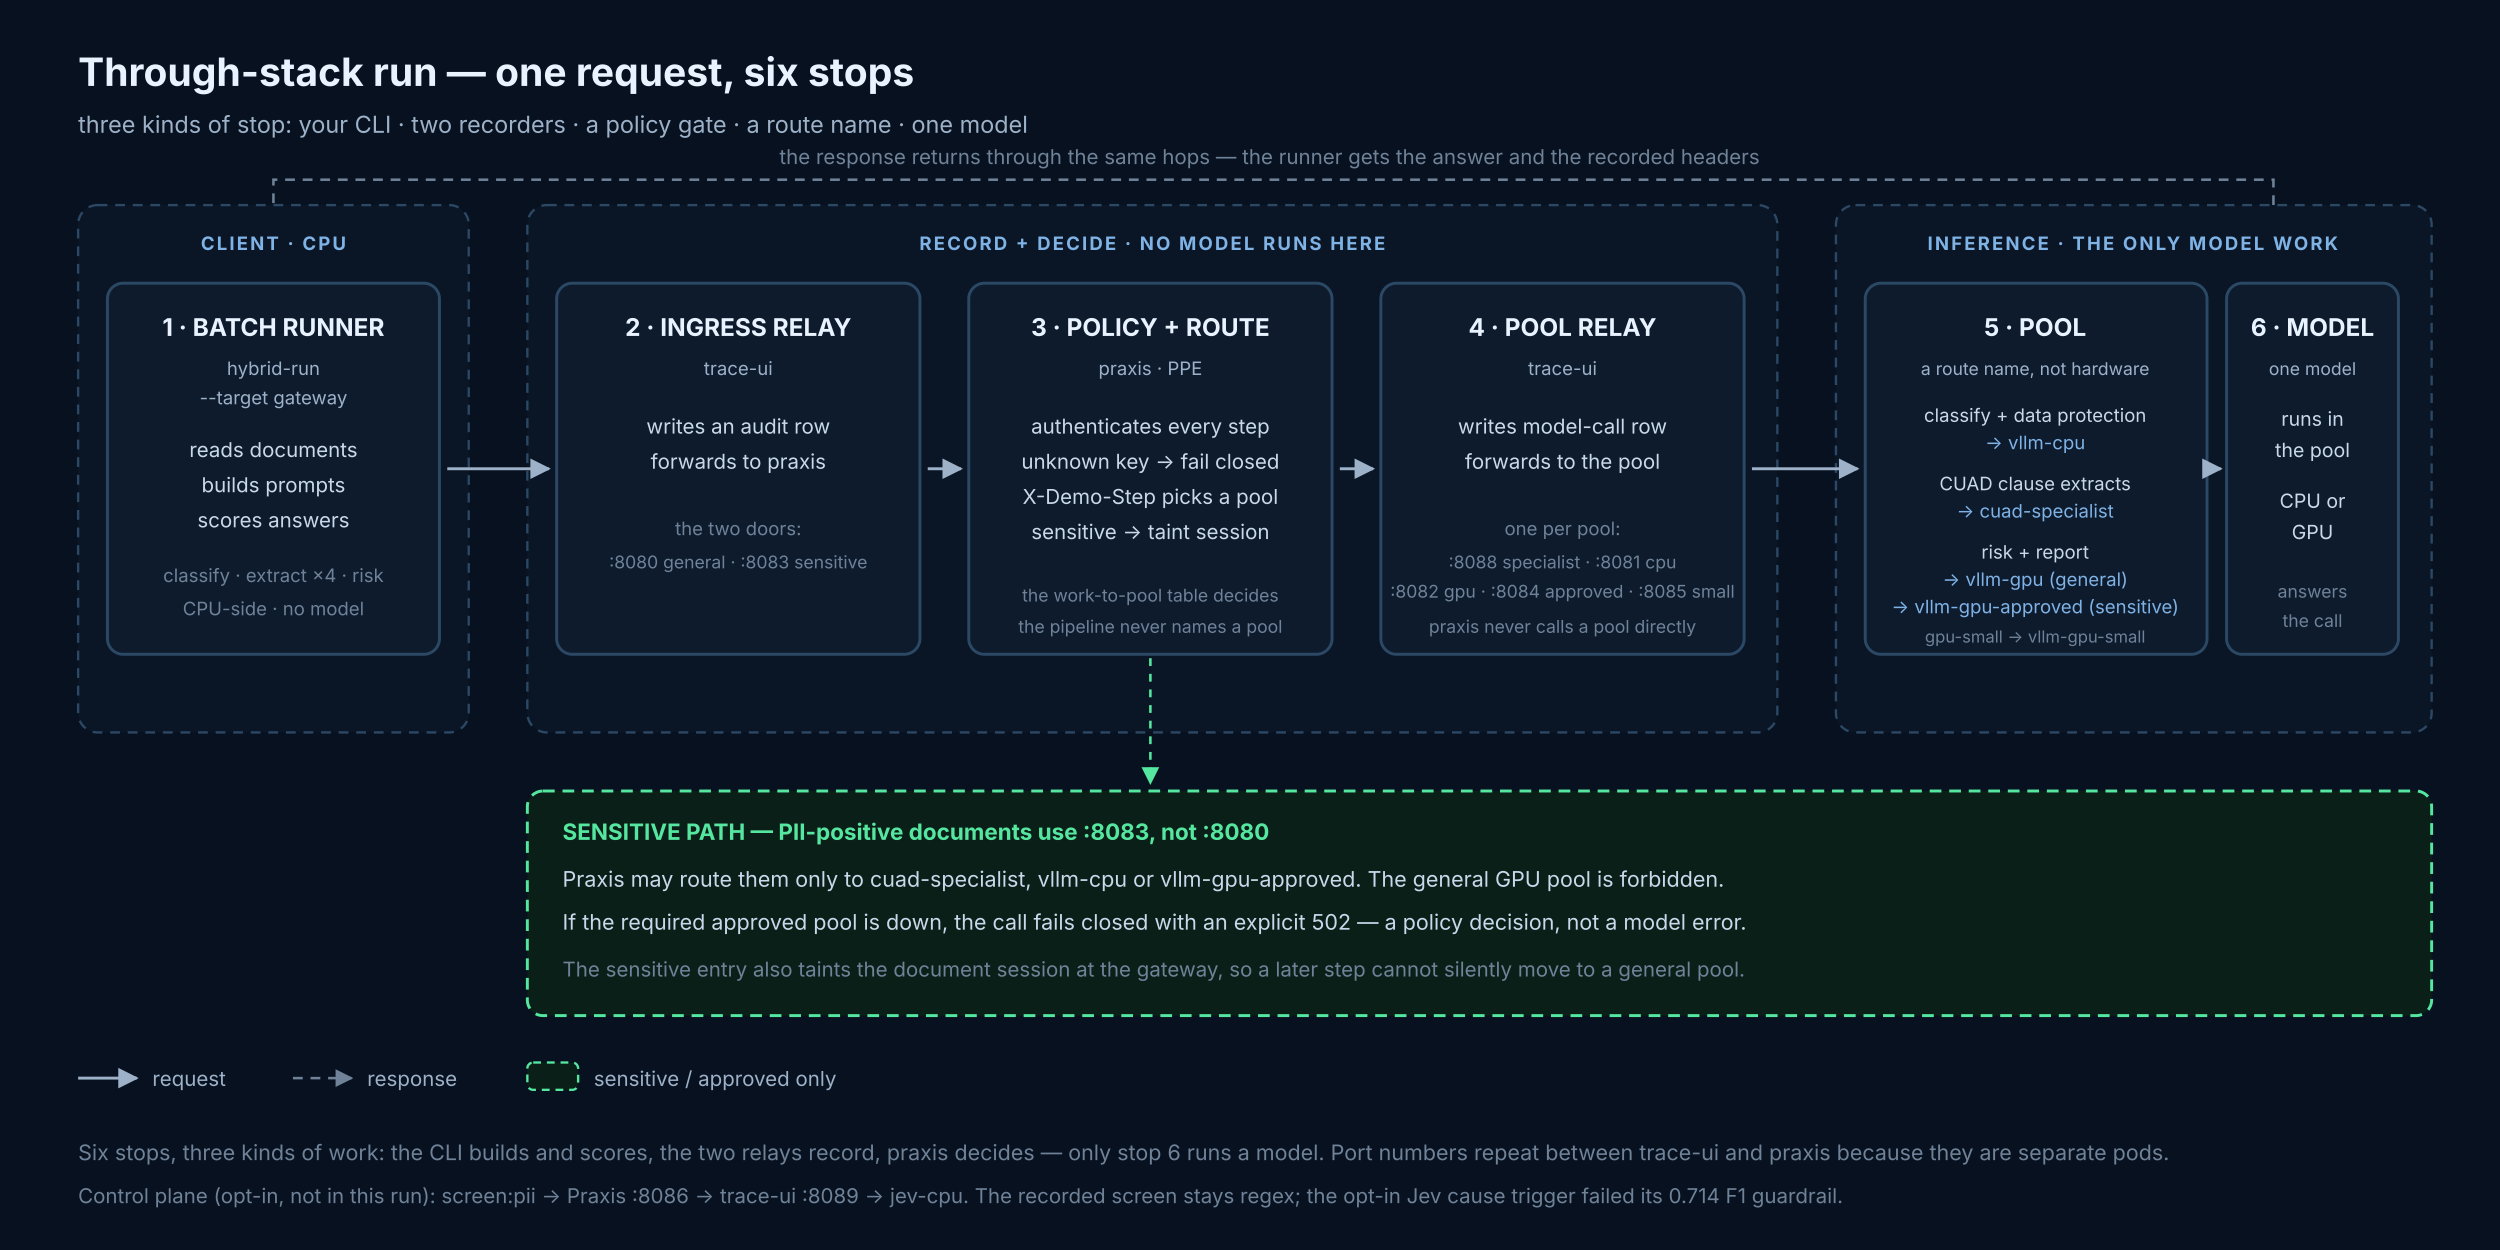
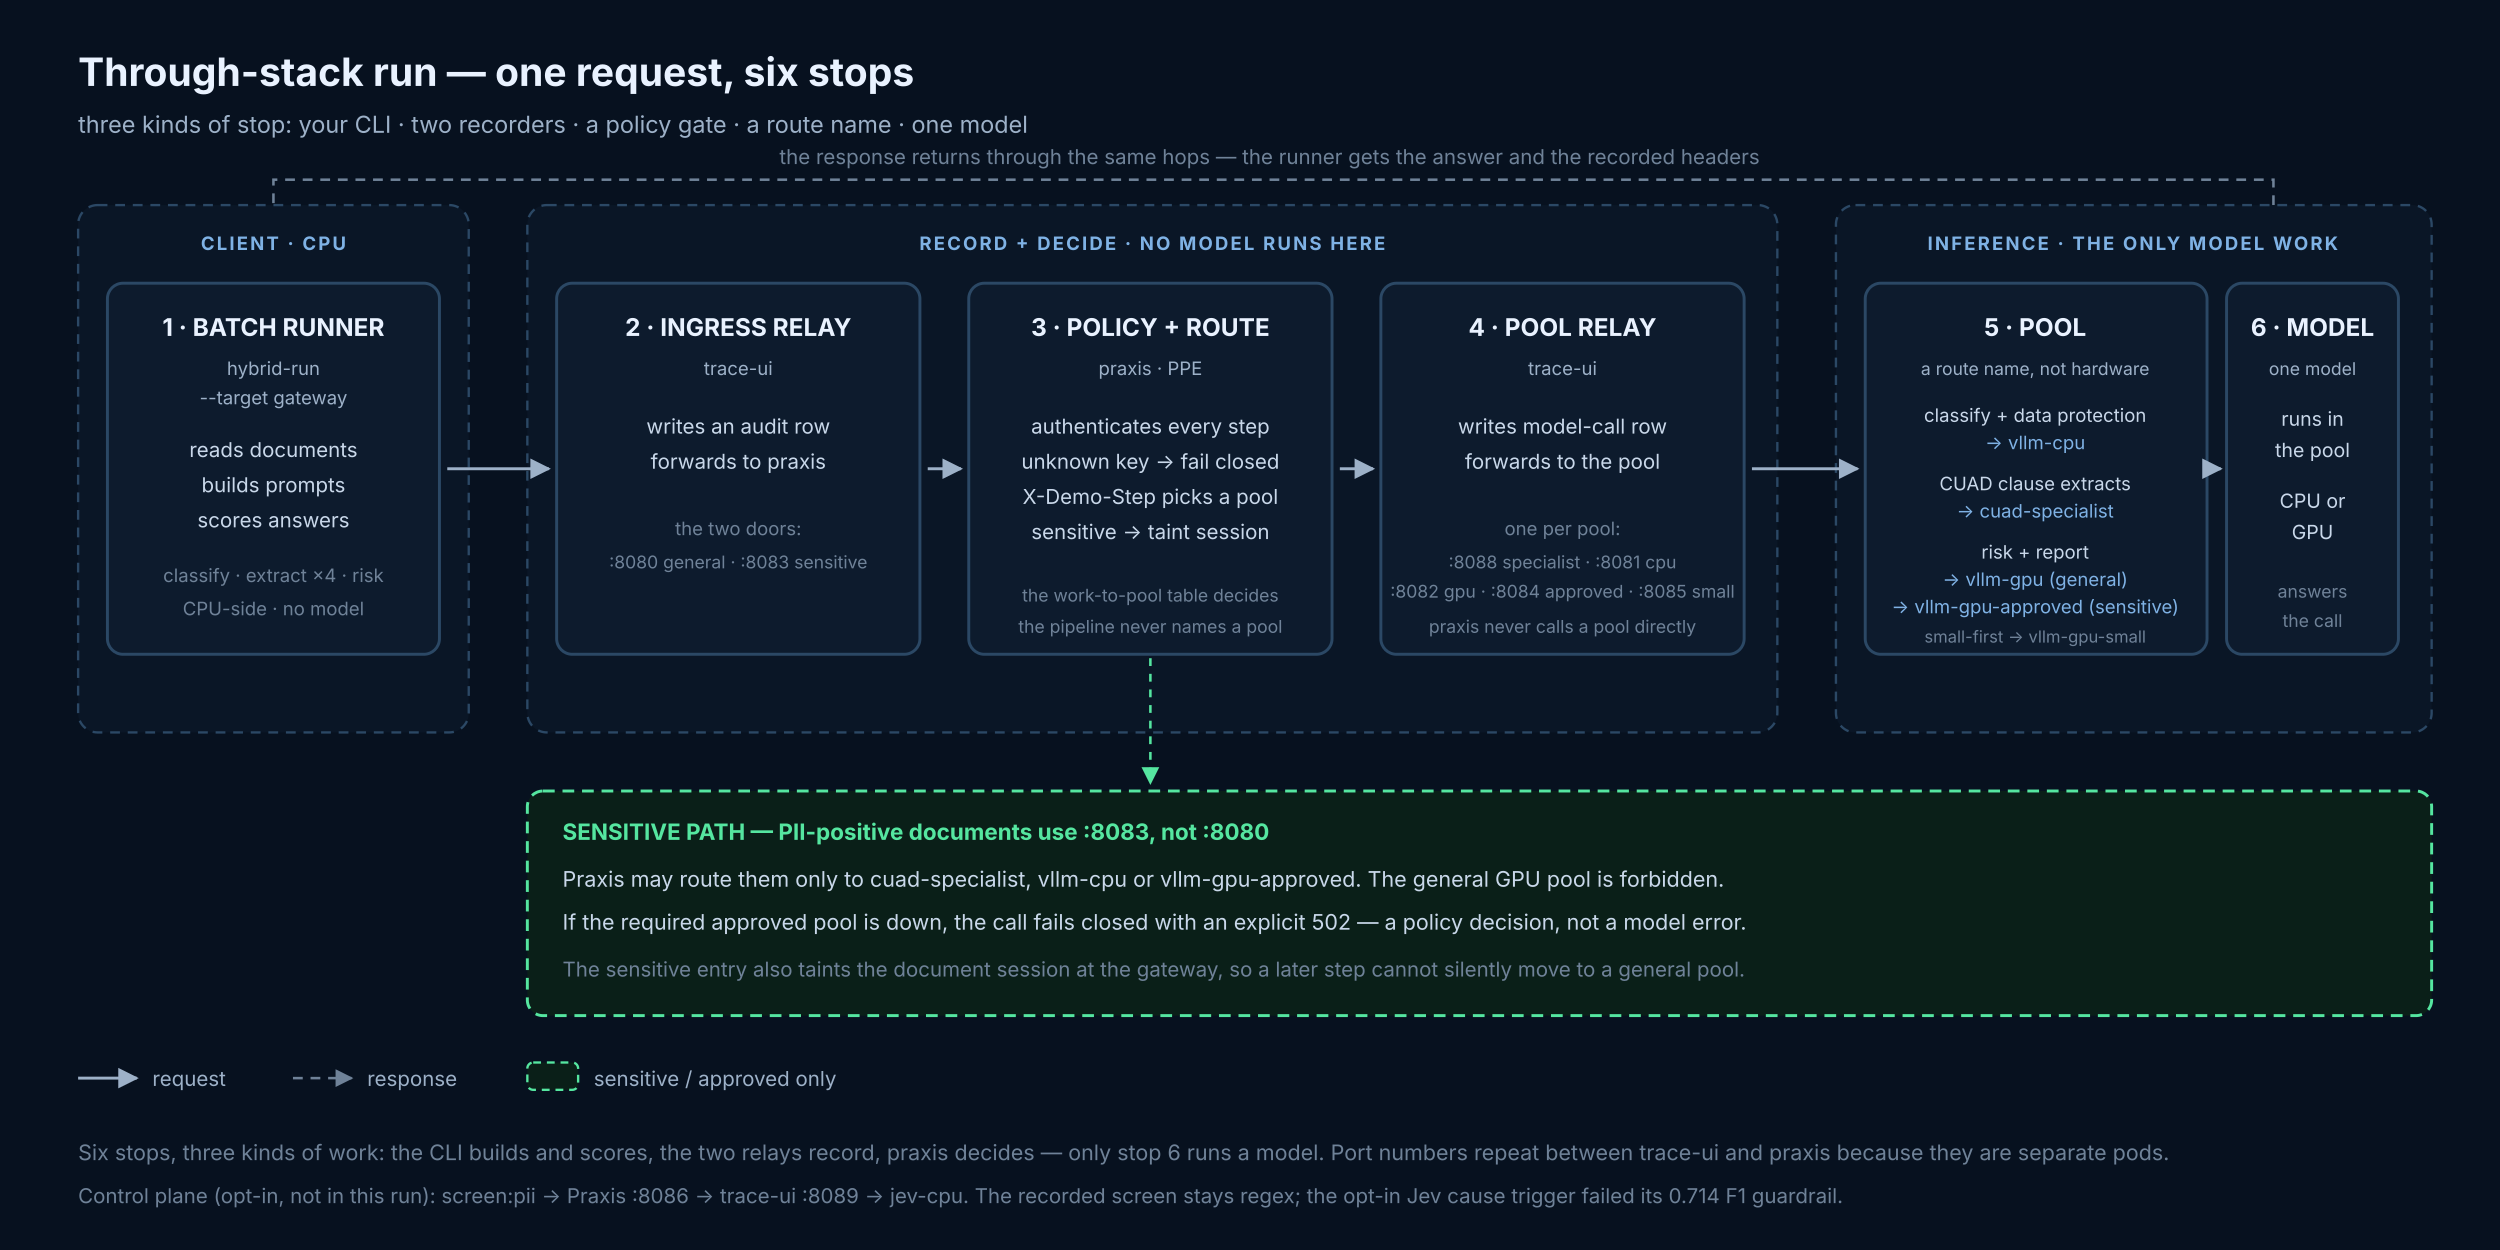
<svg xmlns="http://www.w3.org/2000/svg" width="1280" height="640" viewBox="0 0 1280 640" font-family="Inter, ui-sans-serif, system-ui, sans-serif" role="img" aria-labelledby="t d">
  <defs>
    <marker id="arrow" viewBox="0 0 10 10" refX="9" refY="5" markerWidth="7" markerHeight="7" orient="auto-start-reverse">
      <path d="M 0 0 L 10 5 L 0 10 z" fill="#9db1c8" />
    </marker>
    <marker id="arrow-green" viewBox="0 0 10 10" refX="9" refY="5" markerWidth="7" markerHeight="7" orient="auto-start-reverse">
      <path d="M 0 0 L 10 5 L 0 10 z" fill="#55e6a0" />
    </marker>
    <marker id="arrow-dim" viewBox="0 0 10 10" refX="9" refY="5" markerWidth="7" markerHeight="7" orient="auto-start-reverse">
      <path d="M 0 0 L 10 5 L 0 10 z" fill="#6f8298" />
    </marker>
  </defs>
  <rect width="1280" height="640" fill="#07111f" />
  <text x="40" y="44" font-size="20" font-weight="700" fill="#e9f2ff">Through-stack run — one request, six stops</text>
  <text x="40" y="68" font-size="12" fill="#9db1c8">three kinds of stop: your CLI · two recorders · a policy gate · a route name · one model</text>
  <path d="M 1164 141 L 1164 92 L 140 92 L 140 139" fill="none" stroke="#6f8298" stroke-width="1.3" stroke-dasharray="5 4" marker-end="url(#arrow-dim)" />
  <text x="650" y="84" font-size="10.5" fill="#6f8298" text-anchor="middle">the response returns through the same hops — the runner gets the answer and the recorded headers</text>
  <rect x="40" y="105" width="200" height="270" rx="10" fill="#0a1626" stroke="#2b4865" stroke-width="1.2" stroke-dasharray="5 4" />
  <text x="140" y="128" font-size="9.5" font-weight="700" letter-spacing="1.1" fill="#7fb2e5" text-anchor="middle">CLIENT · CPU</text>
  <rect x="55" y="145" width="170" height="190" rx="8" fill="#0d1b2d" stroke="#2b4865" stroke-width="1.5" />
  <text x="140" y="172" font-size="12.5" font-weight="700" fill="#e9f2ff" text-anchor="middle">1 · BATCH RUNNER</text>
  <text x="140" y="192" font-size="9.5" fill="#9db1c8" text-anchor="middle">hybrid-run</text>
  <text x="140" y="207" font-size="9.5" fill="#9db1c8" text-anchor="middle">--target gateway</text>
  <text x="140" y="234" font-size="10.5" fill="#c9d8ea" text-anchor="middle">reads documents</text>
  <text x="140" y="252" font-size="10.5" fill="#c9d8ea" text-anchor="middle">builds prompts</text>
  <text x="140" y="270" font-size="10.5" fill="#c9d8ea" text-anchor="middle">scores answers</text>
  <text x="140" y="298" font-size="9.5" fill="#6f8298" text-anchor="middle">classify · extract ×4 · risk</text>
  <text x="140" y="315" font-size="9.5" fill="#6f8298" text-anchor="middle">CPU-side · no model</text>
  <rect x="270" y="105" width="640" height="270" rx="10" fill="#0a1626" stroke="#2b4865" stroke-width="1.2" stroke-dasharray="5 4" />
  <text x="590" y="128" font-size="9.5" font-weight="700" letter-spacing="1.1" fill="#7fb2e5" text-anchor="middle">RECORD + DECIDE · NO MODEL RUNS HERE</text>
  <rect x="285" y="145" width="186" height="190" rx="8" fill="#0d1b2d" stroke="#2b4865" stroke-width="1.5" />
  <text x="378" y="172" font-size="12.5" font-weight="700" fill="#e9f2ff" text-anchor="middle">2 · INGRESS RELAY</text>
  <text x="378" y="192" font-size="9.5" fill="#9db1c8" text-anchor="middle">trace-ui</text>
  <text x="378" y="222" font-size="10.5" fill="#c9d8ea" text-anchor="middle">writes an audit row</text>
  <text x="378" y="240" font-size="10.5" fill="#c9d8ea" text-anchor="middle">forwards to praxis</text>
  <text x="378" y="274" font-size="9.5" fill="#6f8298" text-anchor="middle">the two doors:</text>
  <text x="378" y="291" font-size="9" fill="#6f8298" text-anchor="middle">:8080 general · :8083 sensitive</text>
  <rect x="496" y="145" width="186" height="190" rx="8" fill="#0d1b2d" stroke="#2b4865" stroke-width="1.5" />
  <text x="589" y="172" font-size="12.5" font-weight="700" fill="#e9f2ff" text-anchor="middle">3 · POLICY + ROUTE</text>
  <text x="589" y="192" font-size="9.5" fill="#9db1c8" text-anchor="middle">praxis · PPE</text>
  <text x="589" y="222" font-size="10.5" fill="#c9d8ea" text-anchor="middle">authenticates every step</text>
  <text x="589" y="240" font-size="10.5" fill="#c9d8ea" text-anchor="middle">unknown key → fail closed</text>
  <text x="589" y="258" font-size="10.5" fill="#c9d8ea" text-anchor="middle">X-Demo-Step picks a pool</text>
  <text x="589" y="276" font-size="10.5" fill="#c9d8ea" text-anchor="middle">sensitive → taint session</text>
  <text x="589" y="308" font-size="9" fill="#6f8298" text-anchor="middle">the work-to-pool table decides</text>
  <text x="589" y="324" font-size="9" fill="#6f8298" text-anchor="middle">the pipeline never names a pool</text>
  <rect x="707" y="145" width="186" height="190" rx="8" fill="#0d1b2d" stroke="#2b4865" stroke-width="1.5" />
  <text x="800" y="172" font-size="12.5" font-weight="700" fill="#e9f2ff" text-anchor="middle">4 · POOL RELAY</text>
  <text x="800" y="192" font-size="9.5" fill="#9db1c8" text-anchor="middle">trace-ui</text>
  <text x="800" y="222" font-size="10.5" fill="#c9d8ea" text-anchor="middle">writes model-call row</text>
  <text x="800" y="240" font-size="10.5" fill="#c9d8ea" text-anchor="middle">forwards to the pool</text>
  <text x="800" y="274" font-size="9.5" fill="#6f8298" text-anchor="middle">one per pool:</text>
  <text x="800" y="291" font-size="9" fill="#6f8298" text-anchor="middle">:8088 specialist · :8081 cpu</text>
  <text x="800" y="306" font-size="9" fill="#6f8298" text-anchor="middle">:8082 gpu · :8084 approved · :8085 small</text>
  <text x="800" y="324" font-size="9" fill="#6f8298" text-anchor="middle">praxis never calls a pool directly</text>
  <rect x="940" y="105" width="305" height="270" rx="10" fill="#0a1626" stroke="#2b4865" stroke-width="1.2" stroke-dasharray="5 4" />
  <text x="1092" y="128" font-size="9.5" font-weight="700" letter-spacing="1.1" fill="#7fb2e5" text-anchor="middle">INFERENCE · THE ONLY MODEL WORK</text>
  <rect x="955" y="145" width="175" height="190" rx="8" fill="#0d1b2d" stroke="#2b4865" stroke-width="1.5" />
  <text x="1042" y="172" font-size="12.5" font-weight="700" fill="#e9f2ff" text-anchor="middle">5 · POOL</text>
  <text x="1042" y="192" font-size="9" fill="#9db1c8" text-anchor="middle">a route name, not hardware</text>
  <text x="1042" y="216" font-size="9.5" fill="#c9d8ea" text-anchor="middle">classify + data protection</text>
  <text x="1042" y="230" font-size="9.5" fill="#7fb2e5" text-anchor="middle">→ vllm-cpu</text>
  <text x="1042" y="251" font-size="9.5" fill="#c9d8ea" text-anchor="middle">CUAD clause extracts</text>
  <text x="1042" y="265" font-size="9.5" fill="#7fb2e5" text-anchor="middle">→ cuad-specialist</text>
  <text x="1042" y="286" font-size="9.5" fill="#c9d8ea" text-anchor="middle">risk + report</text>
  <text x="1042" y="300" font-size="9.5" fill="#7fb2e5" text-anchor="middle">→ vllm-gpu (general)</text>
  <text x="1042" y="314" font-size="9.5" fill="#7fb2e5" text-anchor="middle">→ vllm-gpu-approved (sensitive)</text>
-   <text x="1042" y="329" font-size="8.5" fill="#6f8298" text-anchor="middle">gpu-small → vllm-gpu-small</text>
+   <text x="1042" y="329" font-size="8.5" fill="#6f8298" text-anchor="middle">small-first → vllm-gpu-small</text>
  <rect x="1140" y="145" width="88" height="190" rx="8" fill="#0d1b2d" stroke="#2b4865" stroke-width="1.5" />
  <text x="1184" y="172" font-size="12.5" font-weight="700" fill="#e9f2ff" text-anchor="middle">6 · MODEL</text>
  <text x="1184" y="192" font-size="9" fill="#9db1c8" text-anchor="middle">one model</text>
  <text x="1184" y="218" font-size="10" fill="#c9d8ea" text-anchor="middle">runs in</text>
  <text x="1184" y="234" font-size="10" fill="#c9d8ea" text-anchor="middle">the pool</text>
  <text x="1184" y="260" font-size="10" fill="#c9d8ea" text-anchor="middle">CPU or</text>
  <text x="1184" y="276" font-size="10" fill="#c9d8ea" text-anchor="middle">GPU</text>
  <text x="1184" y="306" font-size="9" fill="#6f8298" text-anchor="middle">answers</text>
  <text x="1184" y="321" font-size="9" fill="#6f8298" text-anchor="middle">the call</text>
  <line x1="229" y1="240" x2="281" y2="240" stroke="#9db1c8" stroke-width="1.5" marker-end="url(#arrow)" />
  <line x1="475" y1="240" x2="492" y2="240" stroke="#9db1c8" stroke-width="1.5" marker-end="url(#arrow)" />
  <line x1="686" y1="240" x2="703" y2="240" stroke="#9db1c8" stroke-width="1.5" marker-end="url(#arrow)" />
  <line x1="897" y1="240" x2="951" y2="240" stroke="#9db1c8" stroke-width="1.5" marker-end="url(#arrow)" />
  <line x1="1130" y1="240" x2="1137" y2="240" stroke="#9db1c8" stroke-width="1.5" marker-end="url(#arrow)" />
  <rect x="270" y="405" width="975" height="115" rx="8" fill="#0a1f18" stroke="#55e6a0" stroke-width="1.5" stroke-dasharray="6 4" />
  <text x="288" y="430" font-size="11.5" font-weight="700" fill="#55e6a0">SENSITIVE PATH — PII-positive documents use :8083, not :8080</text>
  <text x="288" y="454" font-size="11" fill="#c9d8ea">Praxis may route them only to cuad-specialist, vllm-cpu or vllm-gpu-approved. The general GPU pool is forbidden.</text>
  <text x="288" y="476" font-size="11" fill="#c9d8ea">If the required approved pool is down, the call fails closed with an explicit 502 — a policy decision, not a model error.</text>
  <text x="288" y="500" font-size="10.5" fill="#6f8298">The sensitive entry also taints the document session at the gateway, so a later step cannot silently move to a general pool.</text>
  <line x1="589" y1="337" x2="589" y2="401" stroke="#55e6a0" stroke-width="1.3" stroke-dasharray="4 4" marker-end="url(#arrow-green)" />
  <line x1="40" y1="552" x2="70" y2="552" stroke="#9db1c8" stroke-width="1.5" marker-end="url(#arrow)" />
  <text x="78" y="556" font-size="10.5" fill="#9db1c8">request</text>
  <line x1="150" y1="552" x2="180" y2="552" stroke="#6f8298" stroke-width="1.3" stroke-dasharray="5 4" marker-end="url(#arrow-dim)" />
  <text x="188" y="556" font-size="10.5" fill="#9db1c8">response</text>
  <rect x="270" y="544" width="26" height="14" rx="3" fill="#0a1f18" stroke="#55e6a0" stroke-width="1.2" stroke-dasharray="4 3" />
  <text x="304" y="556" font-size="10.5" fill="#9db1c8">sensitive / approved only</text>
  <text x="40" y="594" font-size="11" fill="#6f8298">Six stops, three kinds of work: the CLI builds and scores, the two relays record, praxis decides — only stop 6 runs a model. Port numbers repeat between trace-ui and praxis because they are separate pods.</text>
  <text x="40" y="616" font-size="10.5" fill="#6f8298">Control plane (opt-in, not in this run): screen:pii → Praxis :8086 → trace-ui :8089 → jev-cpu. The recorded screen stays regex; the opt-in Jev cause trigger failed its 0.714 F1 guardrail.</text>
</svg>
